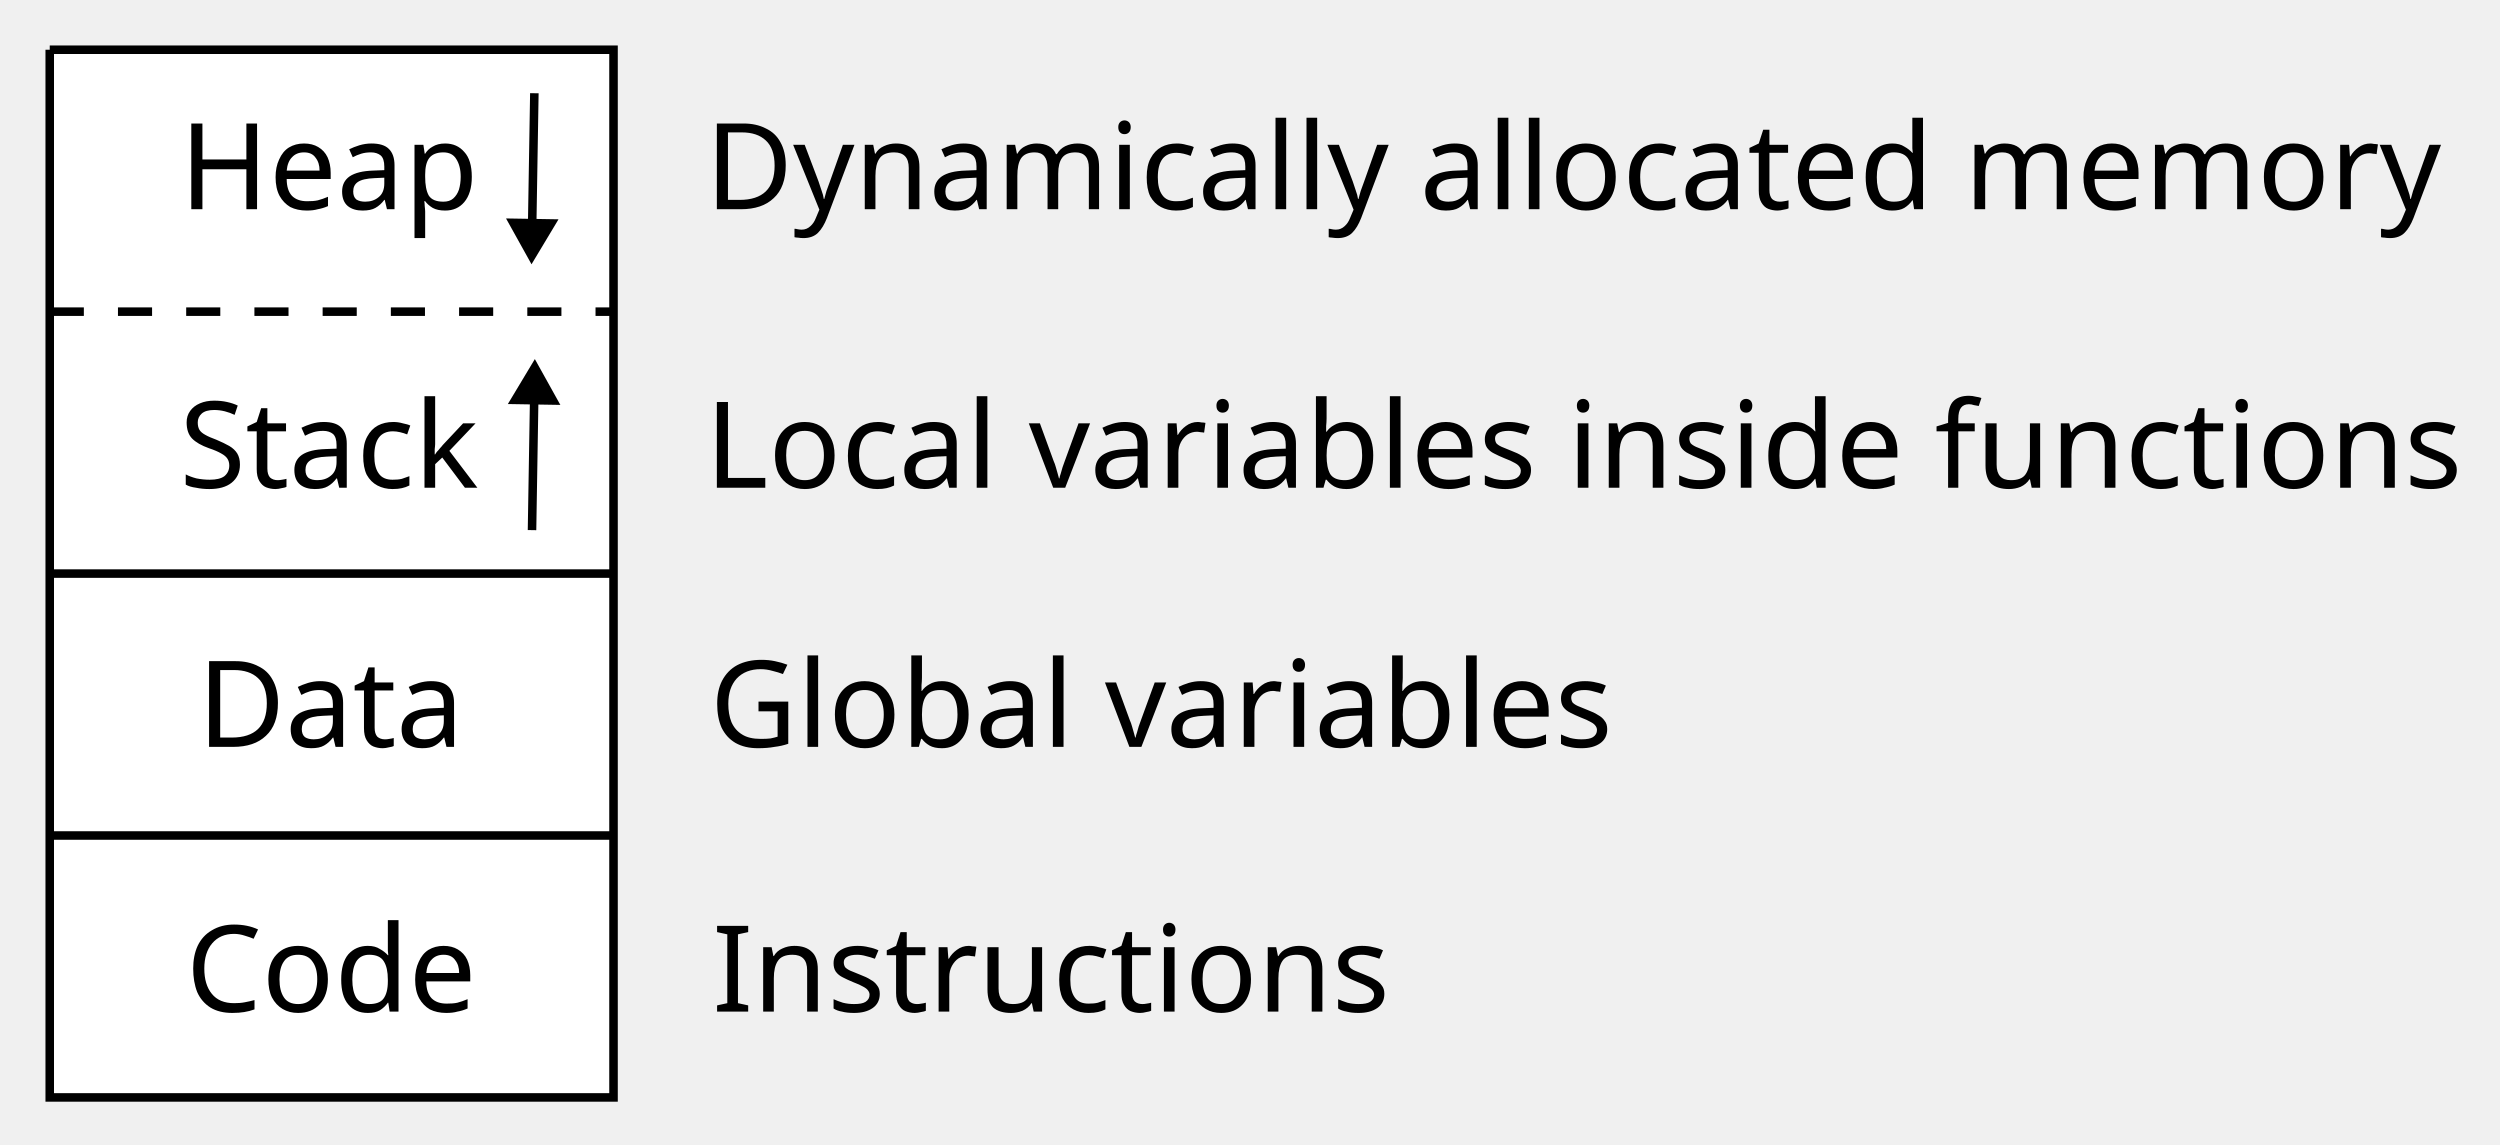
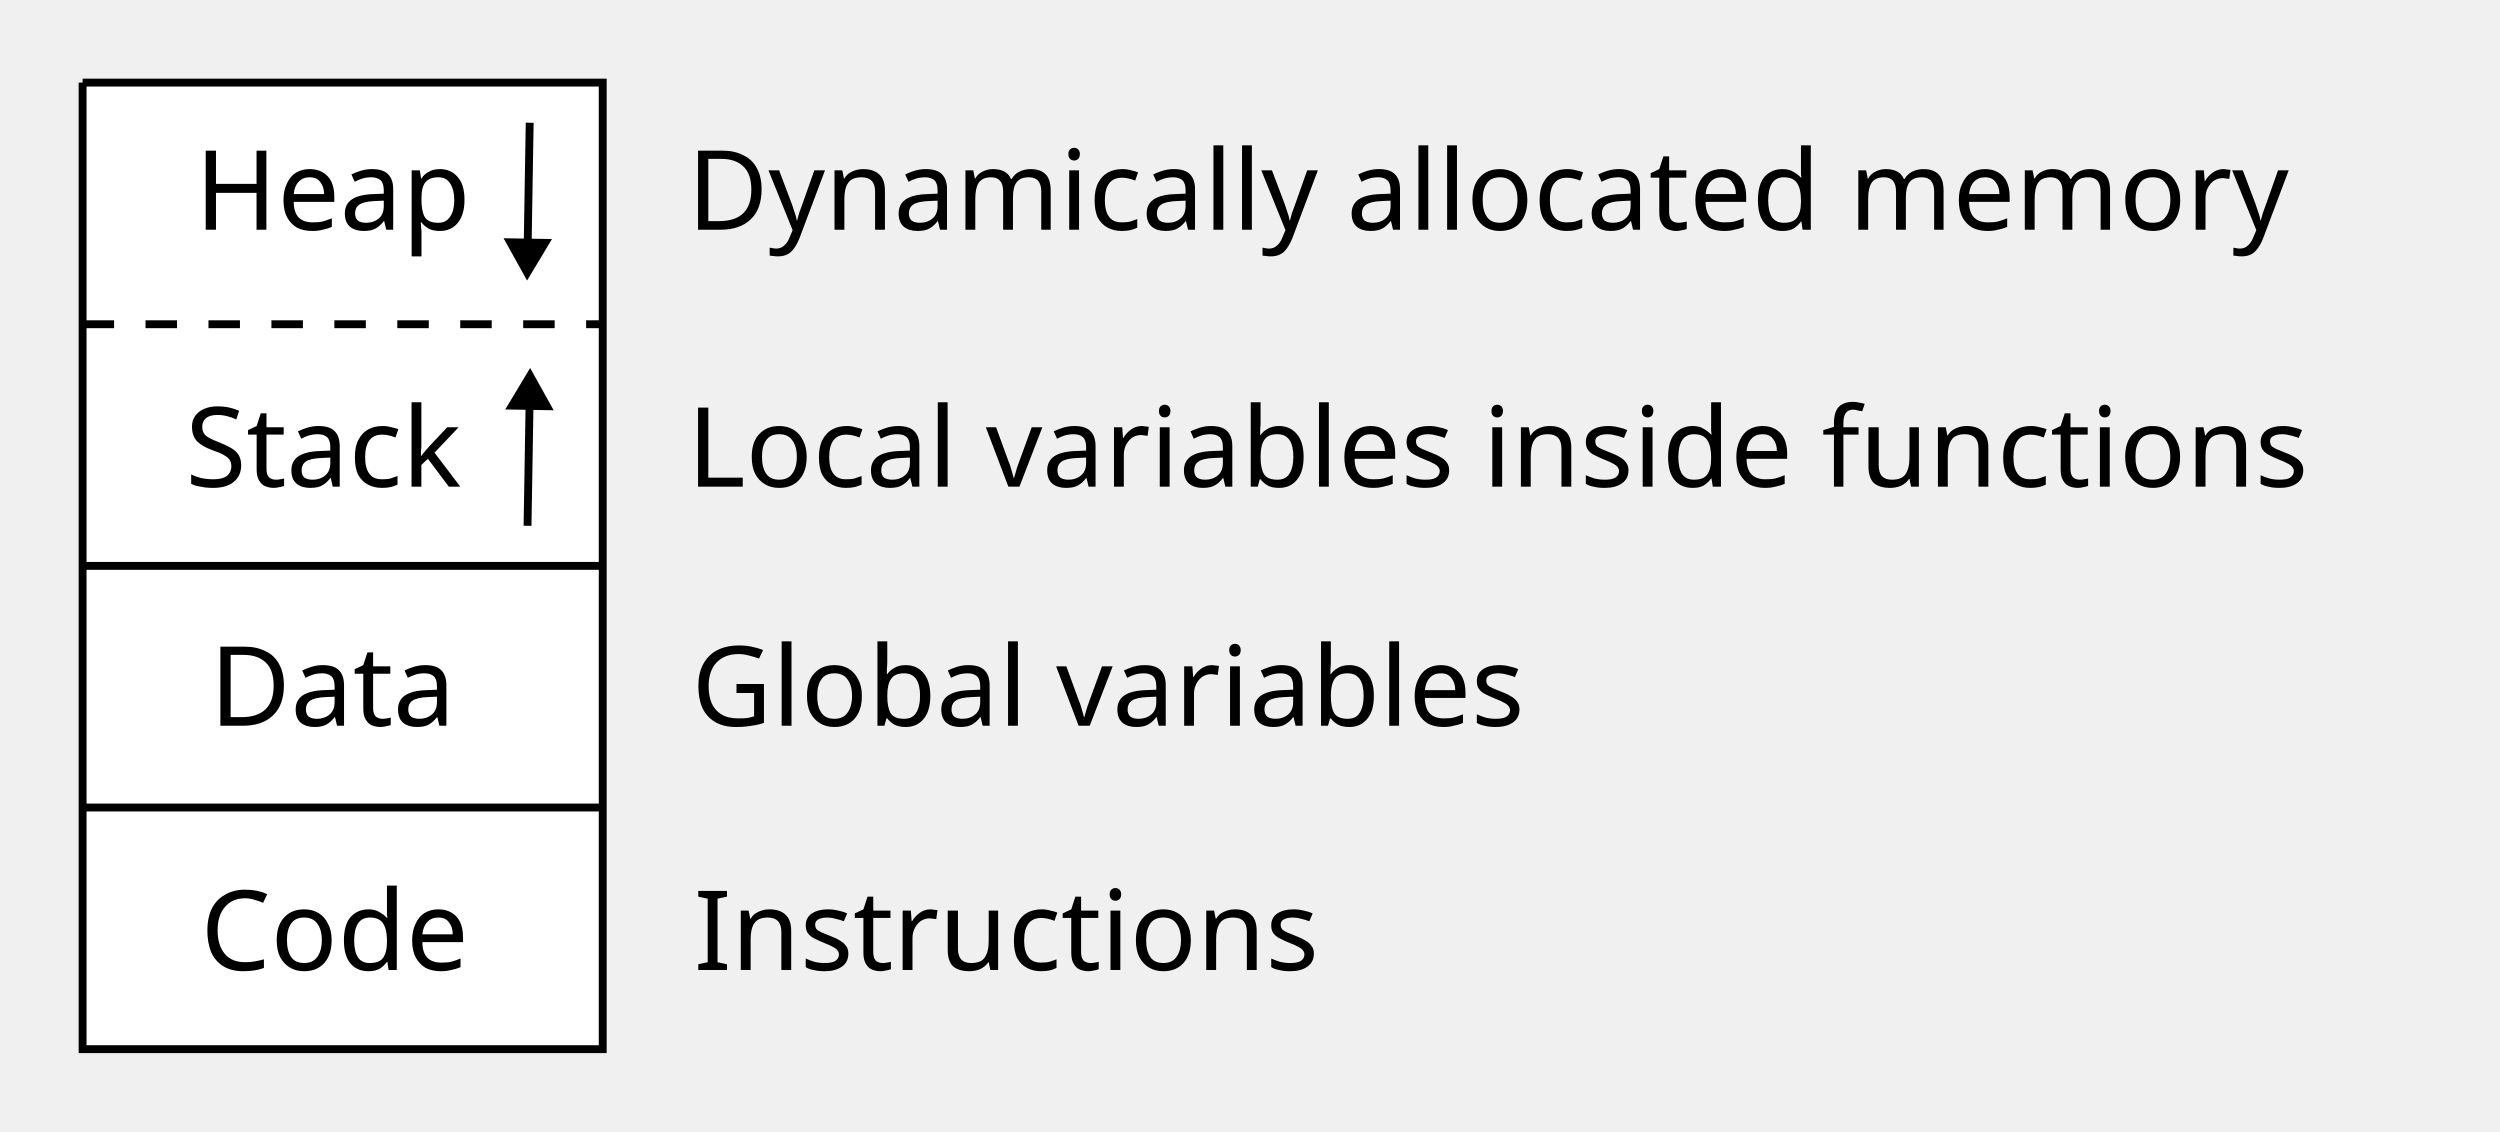
- <svg xmlns="http://www.w3.org/2000/svg" width="87.946mm" height="40.256mm" viewBox="0 0 87.946 40.256" version="1.1" id="svg1035">
+ <svg xmlns="http://www.w3.org/2000/svg" width="95.328mm" height="43.156mm" viewBox="0 0 95.328 43.156" version="1.1" id="svg1035">
  <defs id="defs1032">
    <marker style="overflow:visible" id="TriangleStart" refX="0" refY="0" orient="auto-start-reverse" markerWidth="5.324" markerHeight="6.155" viewBox="0 0 5.324 6.155" preserveAspectRatio="xMidYMid">
      <path transform="scale(0.5)" style="fill:context-stroke;fill-rule:evenodd;stroke:context-stroke;stroke-width:1pt" d="M 5.77,0 -2.88,5 V -5 Z" id="path135" />
    </marker>
    <marker style="overflow:visible" id="TriangleOutM" refX="0" refY="0" orient="auto">
      <path transform="scale(0.4)" style="fill:context-stroke;fill-rule:evenodd;stroke:context-stroke;stroke-width:1pt" d="M 5.77,0 -2.88,5 V -5 Z" id="path24291" />
    </marker>
  </defs>
-   <g id="layer1" transform="translate(24.28466,-118.8663)">
+   <g id="layer1" transform="translate(25.68466,-117.4663)">
    <path style="fill:#ffffff;stroke:#000000;stroke-width:0.3;stroke-dasharray:none" d="m -22.535,120.616 v 36.856 H -2.702 V 120.616 H -22.535" id="path1208" />
-     <text xml:space="preserve" style="font-size:4.233px;line-height:1.25;font-family:mo;-inkscape-font-specification:mo;fill:#000000;stroke-width:0.265" x="-17.959" y="126.227" id="text30417">
-       <tspan id="tspan30415" style="font-style:normal;font-variant:normal;font-weight:normal;font-stretch:normal;font-family:sans-serif;-inkscape-font-specification:sans-serif;fill:#000000;stroke-width:0.265" x="-17.959" y="126.227">Heap</tspan>
+     <text xml:space="preserve" style="font-size:4.233px;line-height:1.25;font-family:mo;-inkscape-font-specification:mo;fill:#000000;stroke-width:0.265" x="-18.245" y="126.227" id="text30417">
+       <tspan id="tspan30415" style="font-style:normal;font-variant:normal;font-weight:normal;font-stretch:normal;font-family:sans-serif;-inkscape-font-specification:sans-serif;fill:#000000;stroke-width:0.265" x="-18.245" y="126.227">Heap</tspan>
    </text>
-     <text xml:space="preserve" style="font-size:4.233px;line-height:1.25;font-family:mo;-inkscape-font-specification:mo;fill:#000000;stroke-width:0.265" x="-17.967" y="136.025" id="text1062">
-       <tspan id="tspan1060" style="font-style:normal;font-variant:normal;font-weight:normal;font-stretch:normal;font-family:sans-serif;-inkscape-font-specification:sans-serif;fill:#000000;stroke-width:0.265" x="-17.967" y="136.025">Stack</tspan>
+     <text xml:space="preserve" style="font-size:4.233px;line-height:1.25;font-family:mo;-inkscape-font-specification:mo;fill:#000000;stroke-width:0.265" x="-18.612" y="136.025" id="text1062">
+       <tspan id="tspan1060" style="font-style:normal;font-variant:normal;font-weight:normal;font-stretch:normal;font-family:sans-serif;-inkscape-font-specification:sans-serif;fill:#000000;stroke-width:0.265" x="-18.612" y="136.025">Stack</tspan>
    </text>
-     <text xml:space="preserve" style="font-size:4.233px;line-height:1.25;font-family:mo;-inkscape-font-specification:mo;fill:#000000;stroke-width:0.265" x="-17.336" y="145.141" id="text1137">
-       <tspan id="tspan1135" style="font-style:normal;font-variant:normal;font-weight:normal;font-stretch:normal;font-family:sans-serif;-inkscape-font-specification:sans-serif;fill:#000000;stroke-width:0.265" x="-17.336" y="145.141">Data</tspan>
+     <text xml:space="preserve" style="font-size:4.233px;line-height:1.25;font-family:mo;-inkscape-font-specification:mo;fill:#000000;stroke-width:0.265" x="-17.688" y="145.141" id="text1137">
+       <tspan id="tspan1135" style="font-style:normal;font-variant:normal;font-weight:normal;font-stretch:normal;font-family:sans-serif;-inkscape-font-specification:sans-serif;fill:#000000;stroke-width:0.265" x="-17.688" y="145.141">Data</tspan>
    </text>
-     <text xml:space="preserve" style="font-size:4.233px;line-height:1.25;font-family:mo;-inkscape-font-specification:mo;fill:#000000;stroke-width:0.265" x="-17.753" y="154.453" id="text1143">
-       <tspan id="tspan1141" style="font-style:normal;font-variant:normal;font-weight:normal;font-stretch:normal;font-family:sans-serif;-inkscape-font-specification:sans-serif;fill:#000000;stroke-width:0.265" x="-17.753" y="154.453">Code</tspan>
+     <text xml:space="preserve" style="font-size:4.233px;line-height:1.25;font-family:mo;-inkscape-font-specification:mo;fill:#000000;stroke-width:0.265" x="-18.043" y="154.453" id="text1143">
+       <tspan id="tspan1141" style="font-style:normal;font-variant:normal;font-weight:normal;font-stretch:normal;font-family:sans-serif;-inkscape-font-specification:sans-serif;fill:#000000;stroke-width:0.265" x="-18.043" y="154.453">Code</tspan>
    </text>
    <path style="fill:none;stroke:#000000;stroke-width:0.3;stroke-dasharray:1.2, 1.2;stroke-dashoffset:0" d="M -22.535,129.83 H -2.702" id="path1210" />
    <path style="fill:none;stroke:#000000;stroke-width:0.3;stroke-dasharray:none" d="M -22.535,139.044 H -2.702" id="path1212" />
    <path style="fill:none;stroke:#000000;stroke-width:0.3;stroke-dasharray:none" d="M -22.535,148.258 H -2.702" id="path1214" />
    <text xml:space="preserve" style="font-size:4.233px;line-height:1.25;font-family:mo;-inkscape-font-specification:mo;fill:#000000;stroke-width:0.265" x="0.526" y="126.227" id="text1218">
      <tspan id="tspan1216" style="font-style:normal;font-variant:normal;font-weight:normal;font-stretch:normal;font-family:sans-serif;-inkscape-font-specification:sans-serif;fill:#000000;stroke-width:0.265" x="0.526" y="126.227">Dynamically allocated memory</tspan>
    </text>
    <text xml:space="preserve" style="font-size:4.233px;line-height:1.25;font-family:mo;-inkscape-font-specification:mo;fill:#000000;stroke-width:0.265" x="0.526" y="136.025" id="text1222">
      <tspan id="tspan1220" style="font-style:normal;font-variant:normal;font-weight:normal;font-stretch:normal;font-family:sans-serif;-inkscape-font-specification:sans-serif;fill:#000000;stroke-width:0.265" x="0.526" y="136.025">Local variables inside functions</tspan>
    </text>
    <text xml:space="preserve" style="font-size:4.233px;line-height:1.25;font-family:mo;-inkscape-font-specification:mo;fill:#000000;stroke-width:0.265" x="0.679" y="145.141" id="text1226">
      <tspan id="tspan1224" style="font-style:normal;font-variant:normal;font-weight:normal;font-stretch:normal;font-family:sans-serif;-inkscape-font-specification:sans-serif;fill:#000000;stroke-width:0.265" x="0.679" y="145.141">Global variables</tspan>
    </text>
    <text xml:space="preserve" style="font-size:4.233px;line-height:1.25;font-family:mo;-inkscape-font-specification:mo;fill:#000000;stroke-width:0.265" x="0.768" y="154.453" id="text1230">
      <tspan id="tspan1228" style="font-style:normal;font-variant:normal;font-weight:normal;font-stretch:normal;font-family:sans-serif;-inkscape-font-specification:sans-serif;fill:#000000;stroke-width:0.265" x="0.768" y="154.453">Instructions</tspan>
    </text>
    <path style="fill:none;stroke:#000000;stroke-width:0.3;stroke-dasharray:none;stroke-dashoffset:0;marker-end:url(#TriangleStart)" d="m -5.487,122.146 -0.082,4.952" id="path1234" />
    <path style="fill:none;stroke:#000000;stroke-width:0.3;stroke-dasharray:none;stroke-dashoffset:0;marker-end:url(#TriangleStart)" d="m -5.569,137.515 0.082,-4.952" id="path1535" />
  </g>
</svg>
